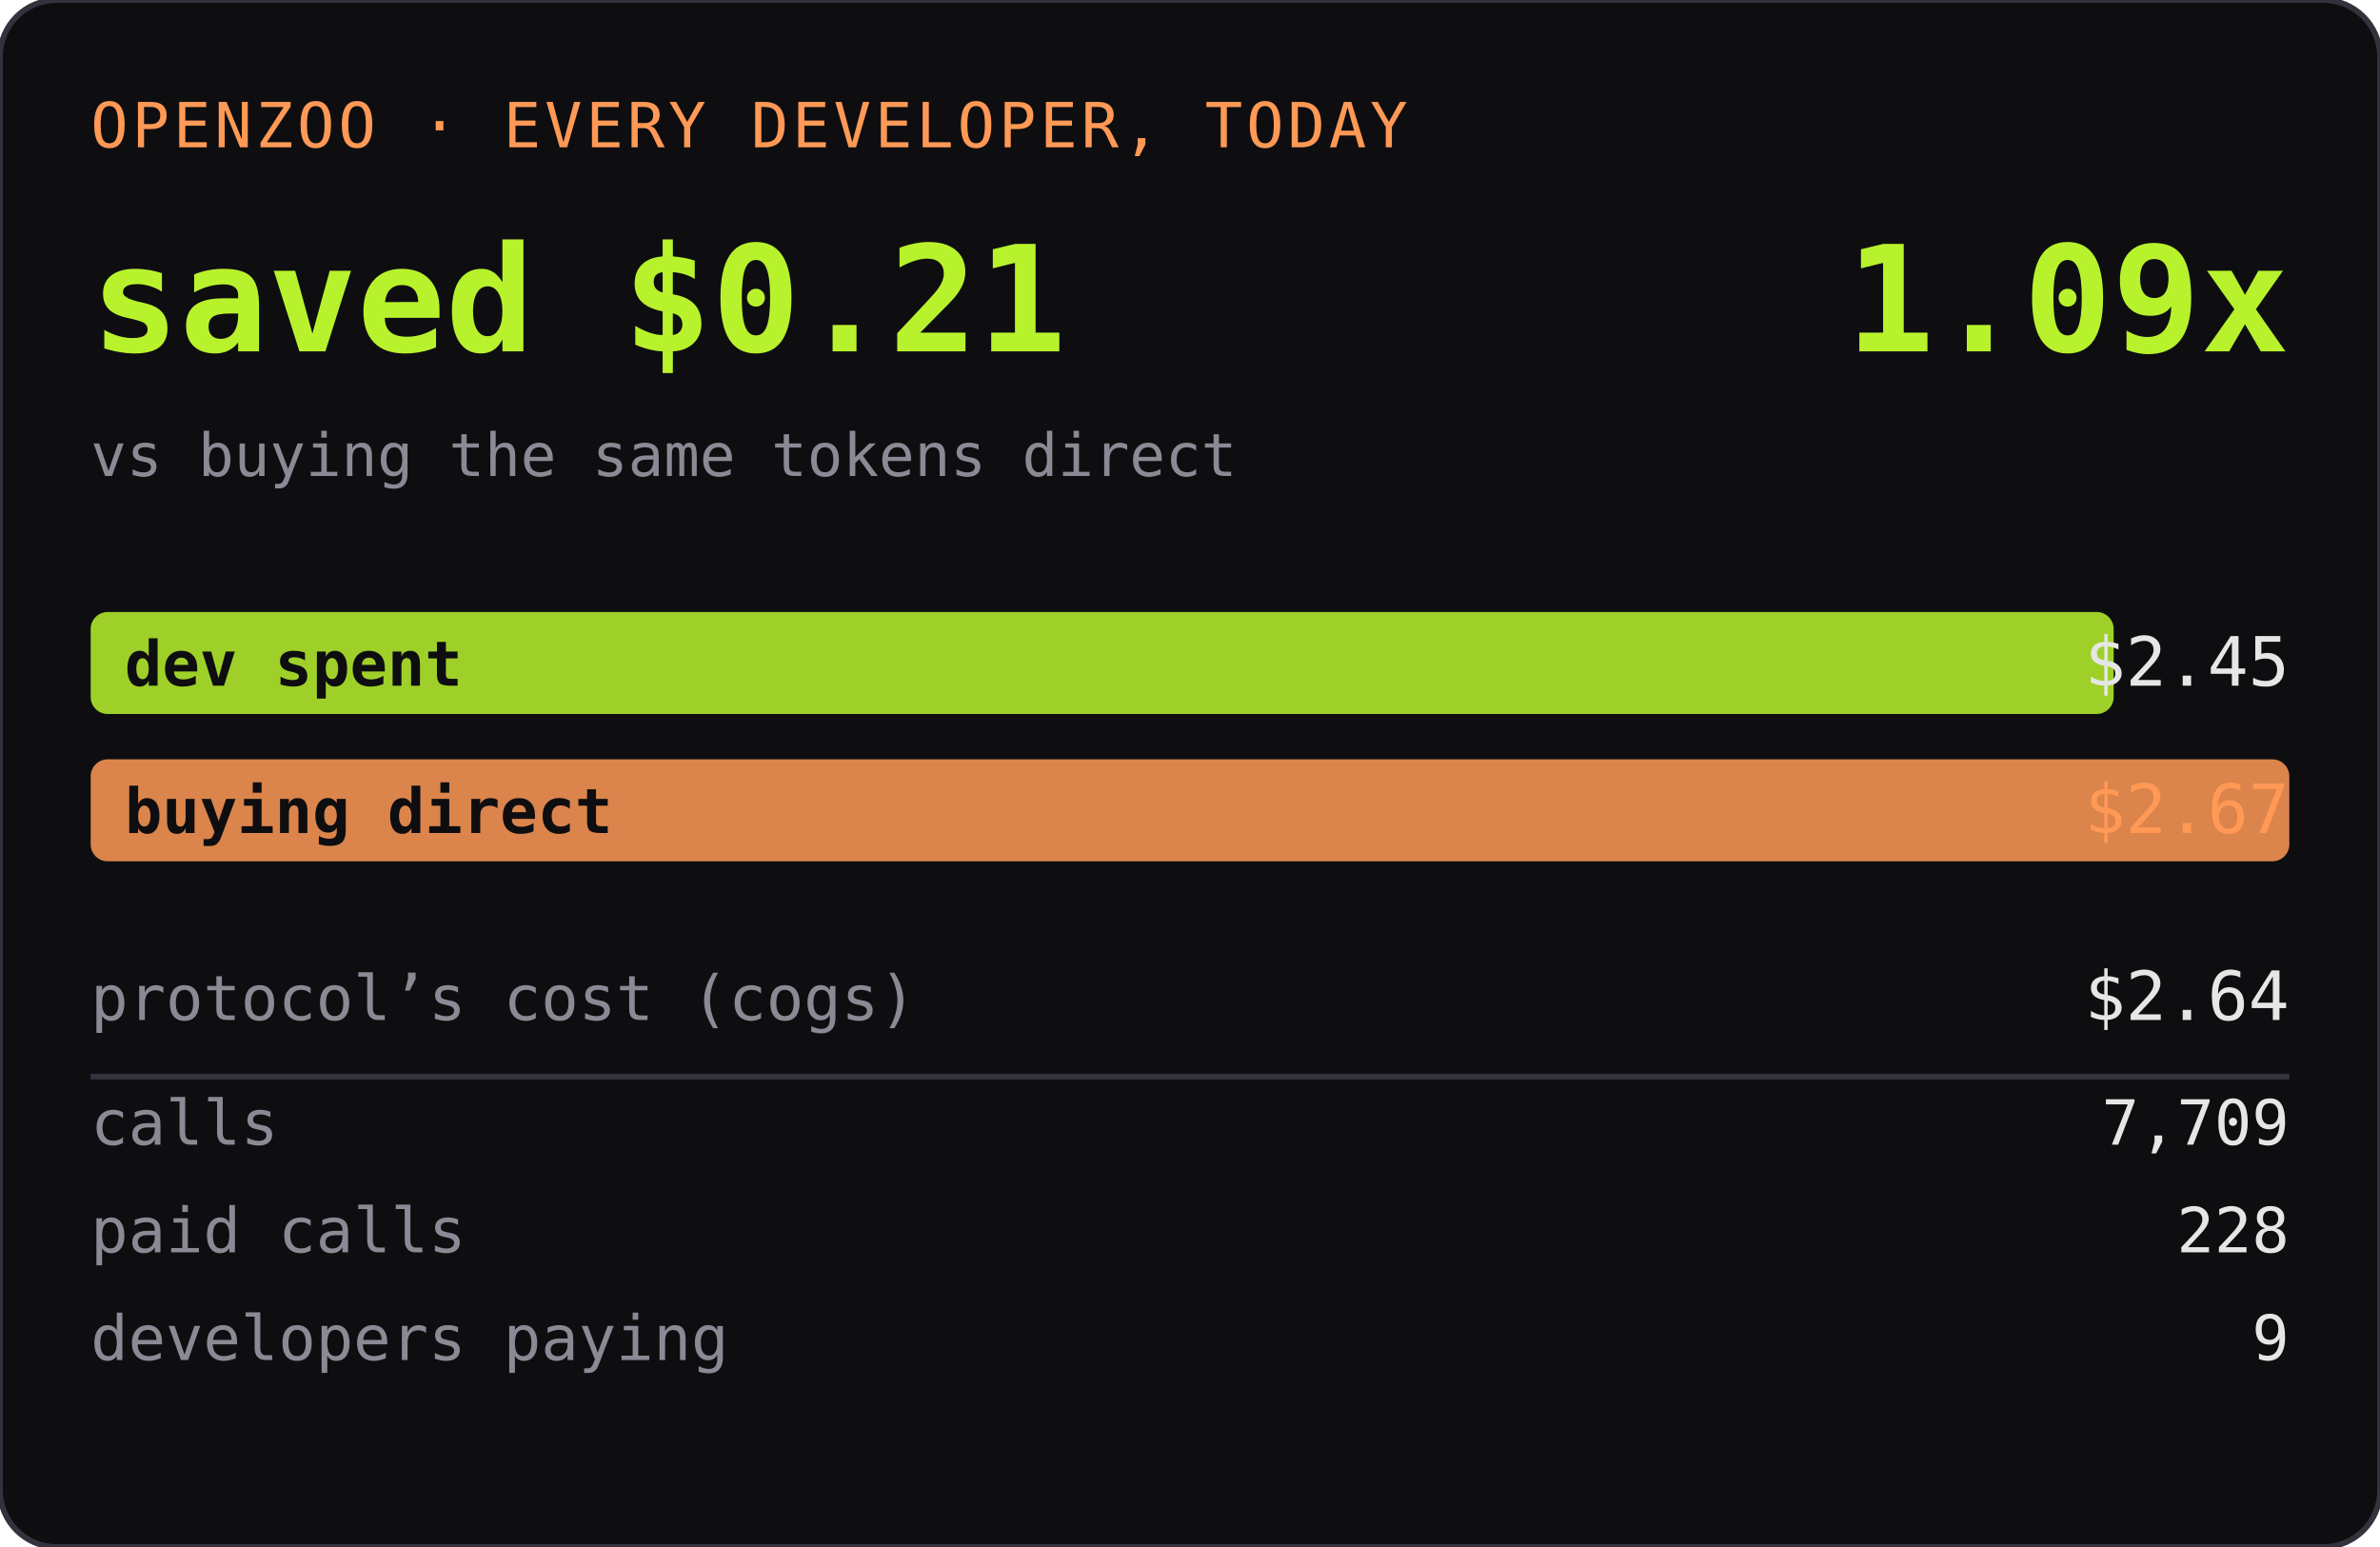
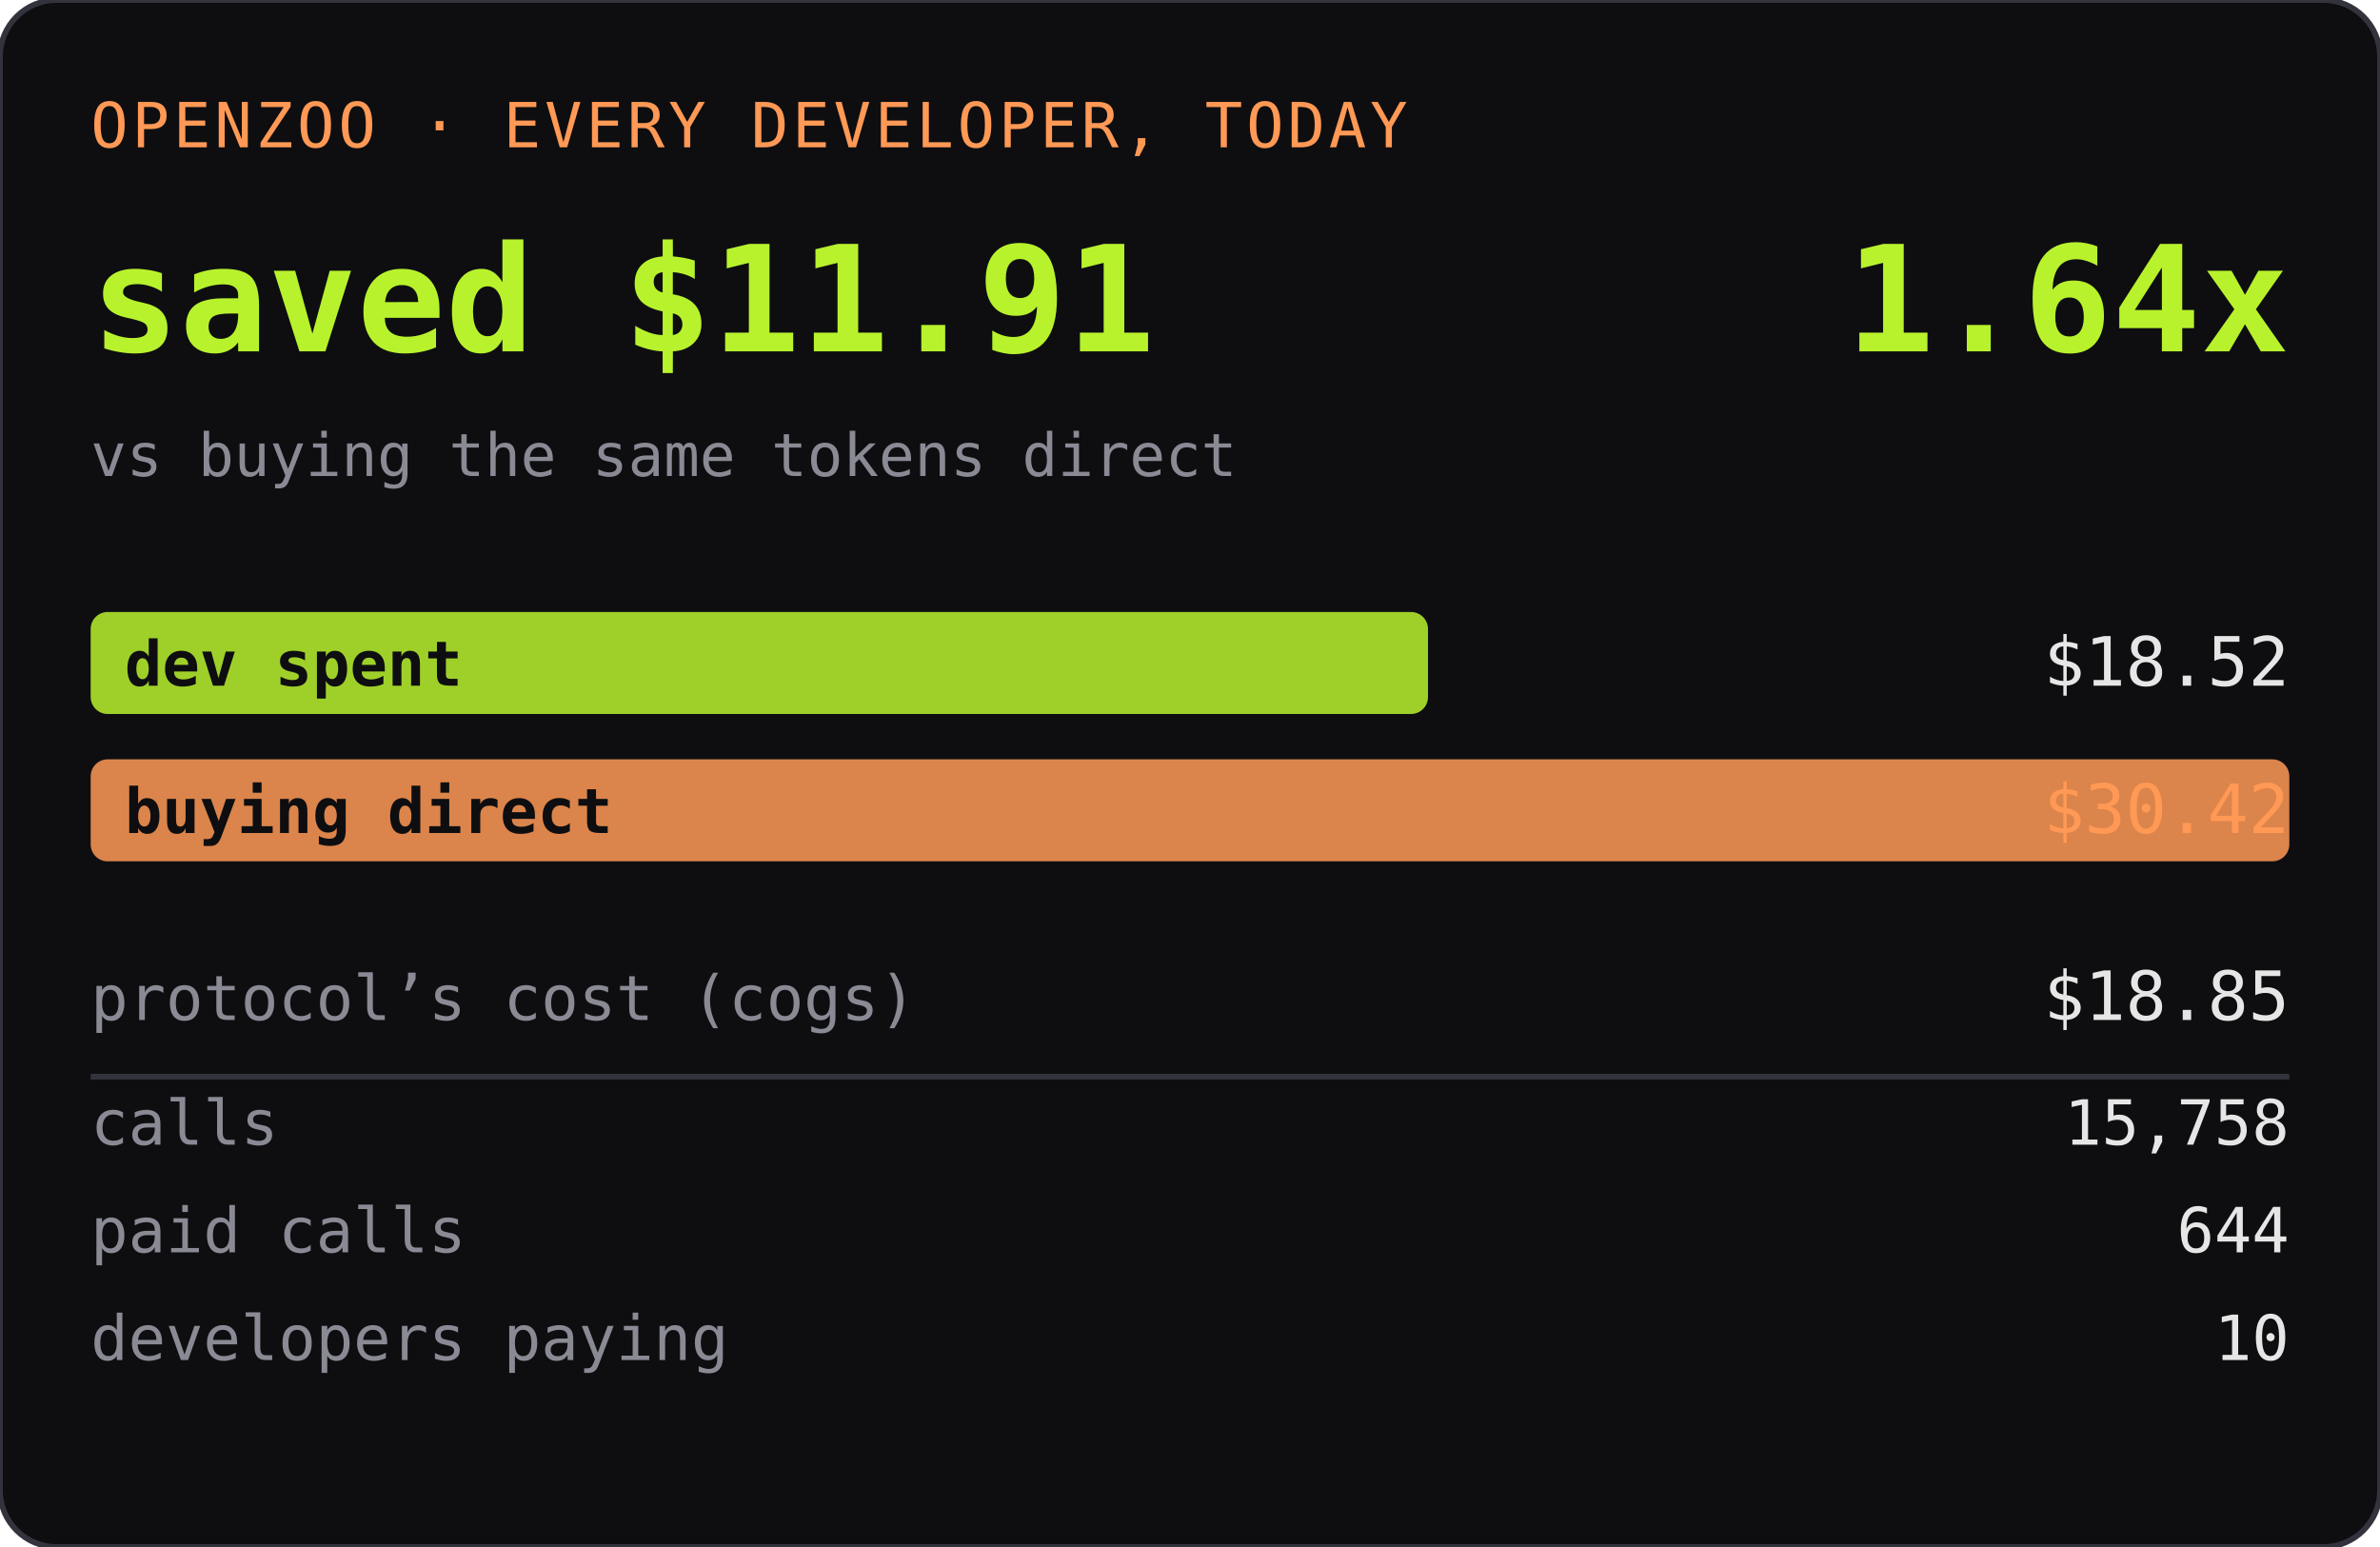
<svg xmlns="http://www.w3.org/2000/svg" width="420" height="273" role="img" aria-label="OPENZOO · EVERY DEVELOPER, TODAY">
  <rect width="420" height="273" rx="10" fill="#0e0e11" />
  <rect width="420" height="273" rx="10" fill="none" stroke="#33333d" />
  <text x="16" y="26" font-family="ui-monospace,SFMono-Regular,Menlo,monospace" font-size="11" fill="#ff9955" letter-spacing="0.06em">OPENZOO · EVERY DEVELOPER, TODAY</text>
-   <text x="16" y="62" font-family="ui-monospace,SFMono-Regular,Menlo,monospace" font-size="26" font-weight="600" fill="#b8f22d">saved $0.21</text>
-   <text x="404" y="62" text-anchor="end" font-family="ui-monospace,SFMono-Regular,Menlo,monospace" font-size="26" font-weight="600" fill="#b8f22d">1.09x</text>
+   <text x="16" y="62" font-family="ui-monospace,SFMono-Regular,Menlo,monospace" font-size="26" font-weight="600" fill="#b8f22d">saved $11.91</text>
+   <text x="404" y="62" text-anchor="end" font-family="ui-monospace,SFMono-Regular,Menlo,monospace" font-size="26" font-weight="600" fill="#b8f22d">1.64x</text>
  <text x="16" y="84" font-family="ui-monospace,SFMono-Regular,Menlo,monospace" font-size="10.5" fill="#8a8a95">vs buying the same tokens direct</text>
-   <rect x="16" y="108" width="357" height="18" rx="3" fill="#b8f22d" opacity="0.85" />
+   <rect x="16" y="108" width="236" height="18" rx="3" fill="#b8f22d" opacity="0.85" />
  <text x="22" y="121" font-family="ui-monospace,SFMono-Regular,Menlo,monospace" font-size="11" fill="#0e0e11" font-weight="600">dev spent</text>
-   <text x="404" y="121" text-anchor="end" font-family="ui-monospace,SFMono-Regular,Menlo,monospace" font-size="12" fill="#e6e6e6">$2.45</text>
+   <text x="404" y="121" text-anchor="end" font-family="ui-monospace,SFMono-Regular,Menlo,monospace" font-size="12" fill="#e6e6e6">$18.52</text>
  <rect x="16" y="134" width="388" height="18" rx="3" fill="#ff9955" opacity="0.85" />
  <text x="22" y="147" font-family="ui-monospace,SFMono-Regular,Menlo,monospace" font-size="11" fill="#0e0e11" font-weight="600">buying direct</text>
-   <text x="404" y="147" text-anchor="end" font-family="ui-monospace,SFMono-Regular,Menlo,monospace" font-size="12" fill="#ff9955">$2.67</text>
+   <text x="404" y="147" text-anchor="end" font-family="ui-monospace,SFMono-Regular,Menlo,monospace" font-size="12" fill="#ff9955">$30.42</text>
  <text x="16" y="180" font-family="ui-monospace,SFMono-Regular,Menlo,monospace" font-size="11" fill="#8a8a95">protocol’s cost (cogs)</text>
-   <text x="404" y="180" text-anchor="end" font-family="ui-monospace,SFMono-Regular,Menlo,monospace" font-size="12" fill="#e6e6e6">$2.64</text>
+   <text x="404" y="180" text-anchor="end" font-family="ui-monospace,SFMono-Regular,Menlo,monospace" font-size="12" fill="#e6e6e6">$18.85</text>
  <line x1="16" y1="190" x2="404" y2="190" stroke="#33333d" />
  <text x="16" y="202" font-family="ui-monospace,SFMono-Regular,Menlo,monospace" font-size="11" fill="#8a8a95">calls</text>
-   <text x="404" y="202" text-anchor="end" font-family="ui-monospace,SFMono-Regular,Menlo,monospace" font-size="11" fill="#e6e6e6">7,709</text>
+   <text x="404" y="202" text-anchor="end" font-family="ui-monospace,SFMono-Regular,Menlo,monospace" font-size="11" fill="#e6e6e6">15,758</text>
  <text x="16" y="221" font-family="ui-monospace,SFMono-Regular,Menlo,monospace" font-size="11" fill="#8a8a95">paid calls</text>
-   <text x="404" y="221" text-anchor="end" font-family="ui-monospace,SFMono-Regular,Menlo,monospace" font-size="11" fill="#e6e6e6">228</text>
+   <text x="404" y="221" text-anchor="end" font-family="ui-monospace,SFMono-Regular,Menlo,monospace" font-size="11" fill="#e6e6e6">644</text>
  <text x="16" y="240" font-family="ui-monospace,SFMono-Regular,Menlo,monospace" font-size="11" fill="#8a8a95">developers paying</text>
-   <text x="404" y="240" text-anchor="end" font-family="ui-monospace,SFMono-Regular,Menlo,monospace" font-size="11" fill="#e6e6e6">9</text>
+   <text x="404" y="240" text-anchor="end" font-family="ui-monospace,SFMono-Regular,Menlo,monospace" font-size="11" fill="#e6e6e6">10</text>
</svg>
